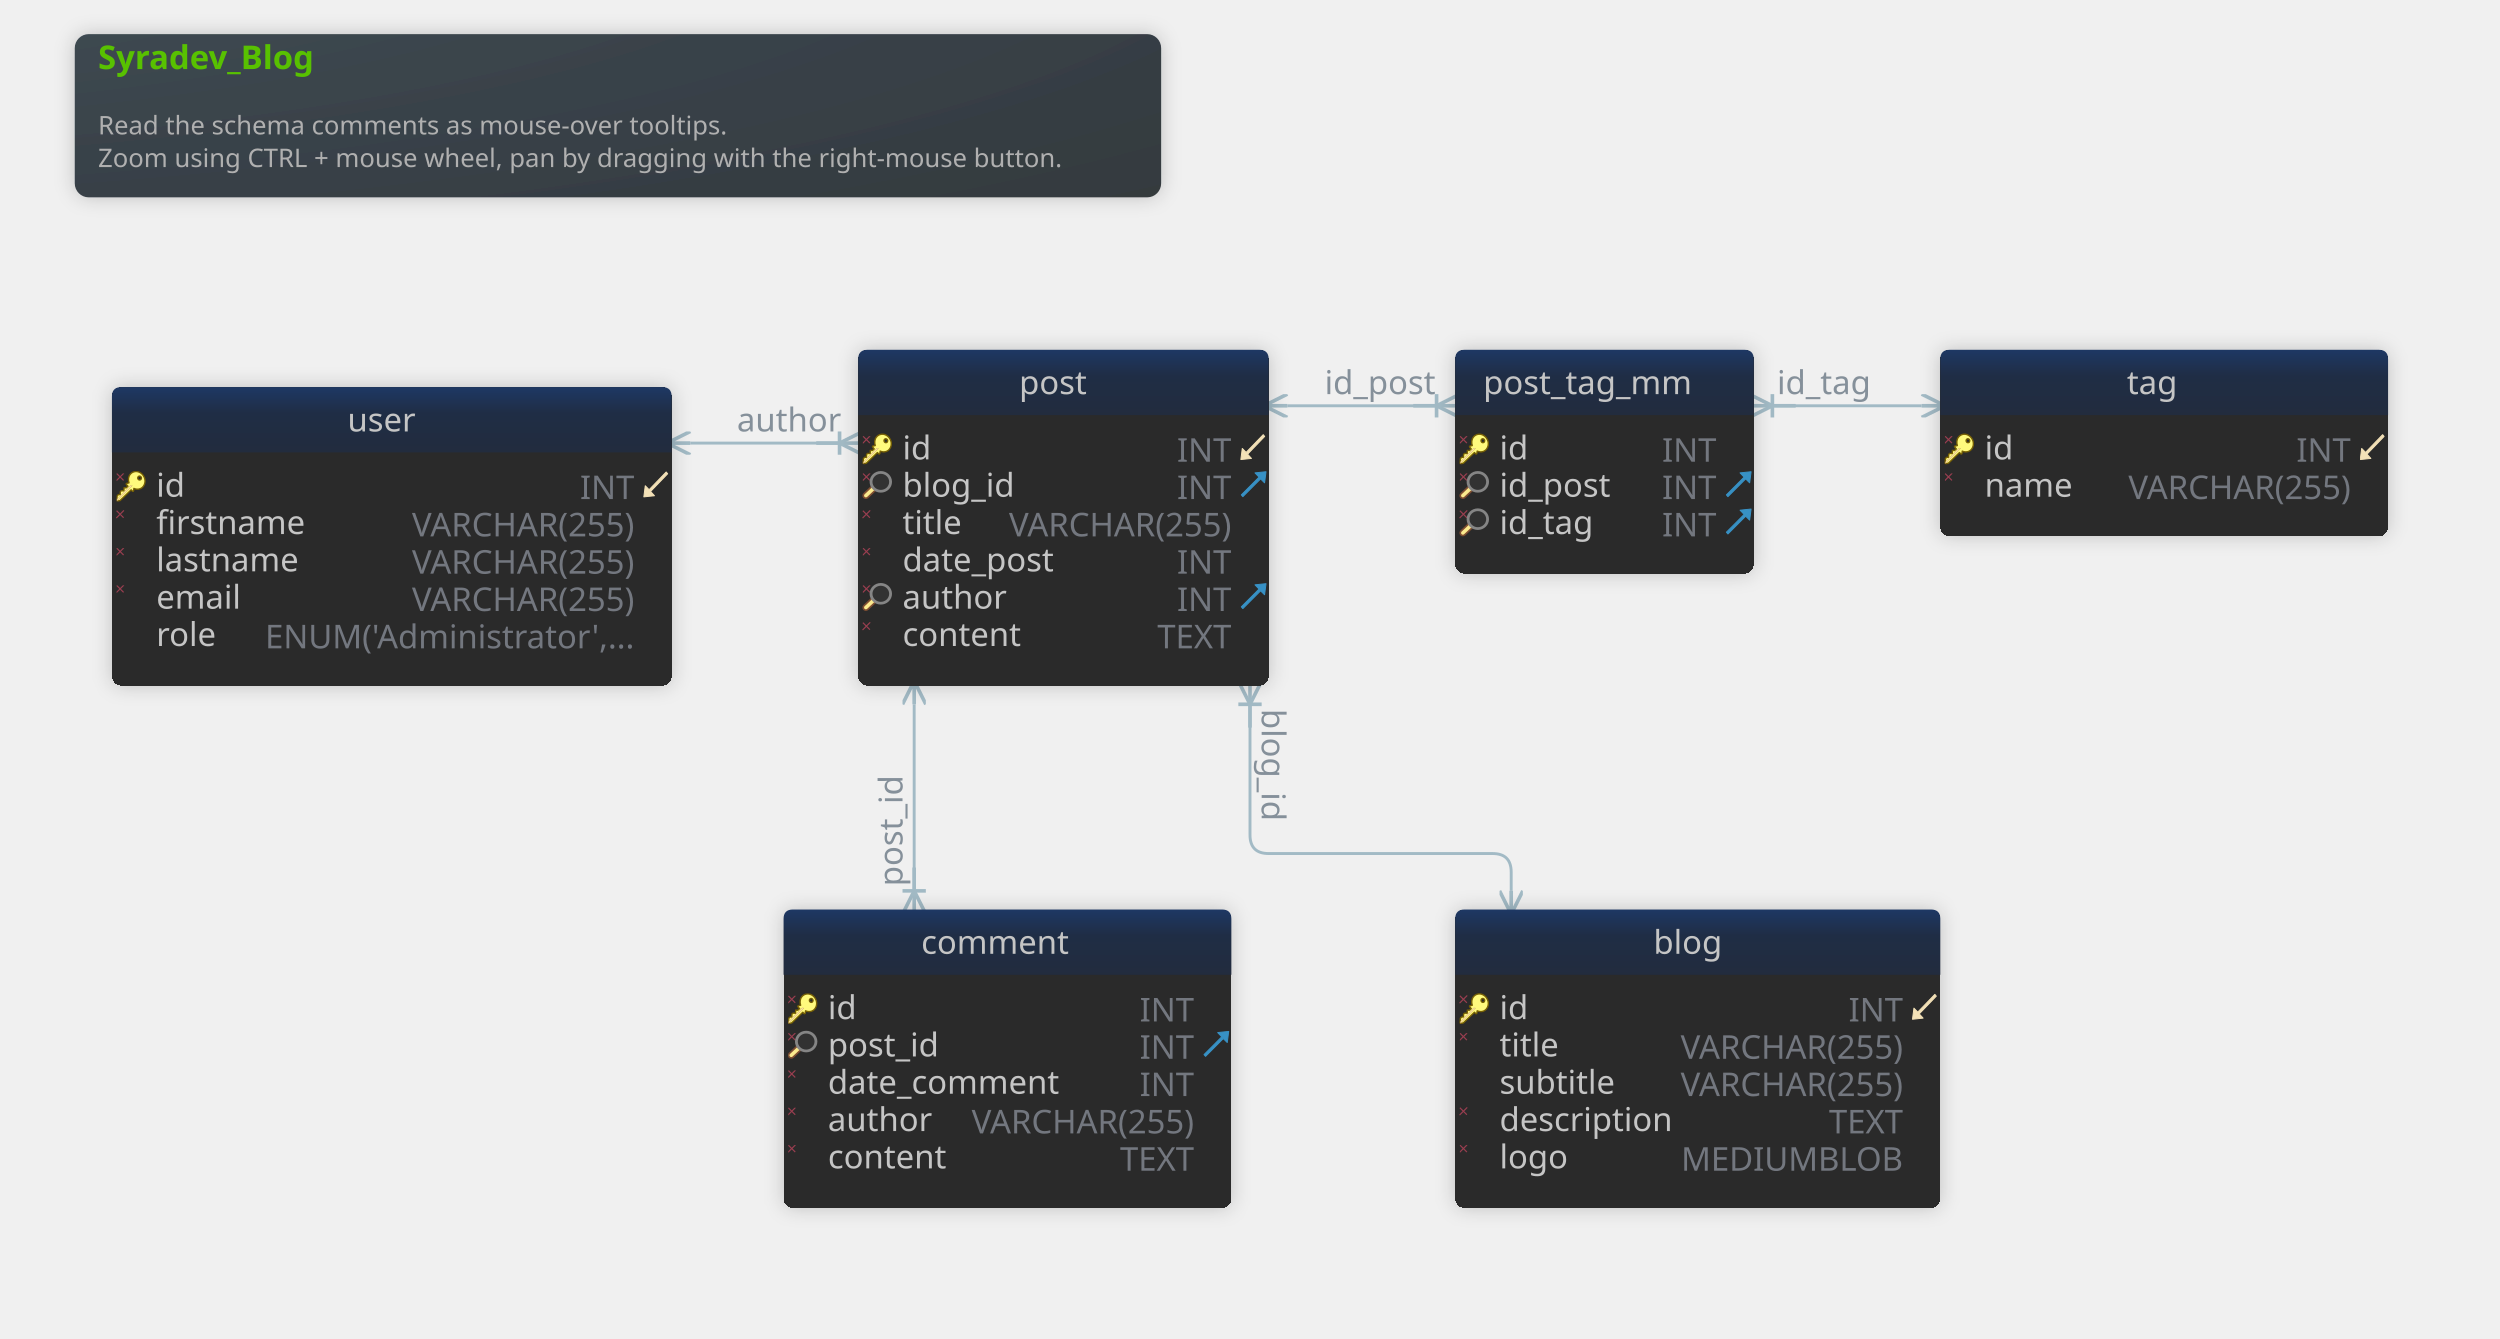
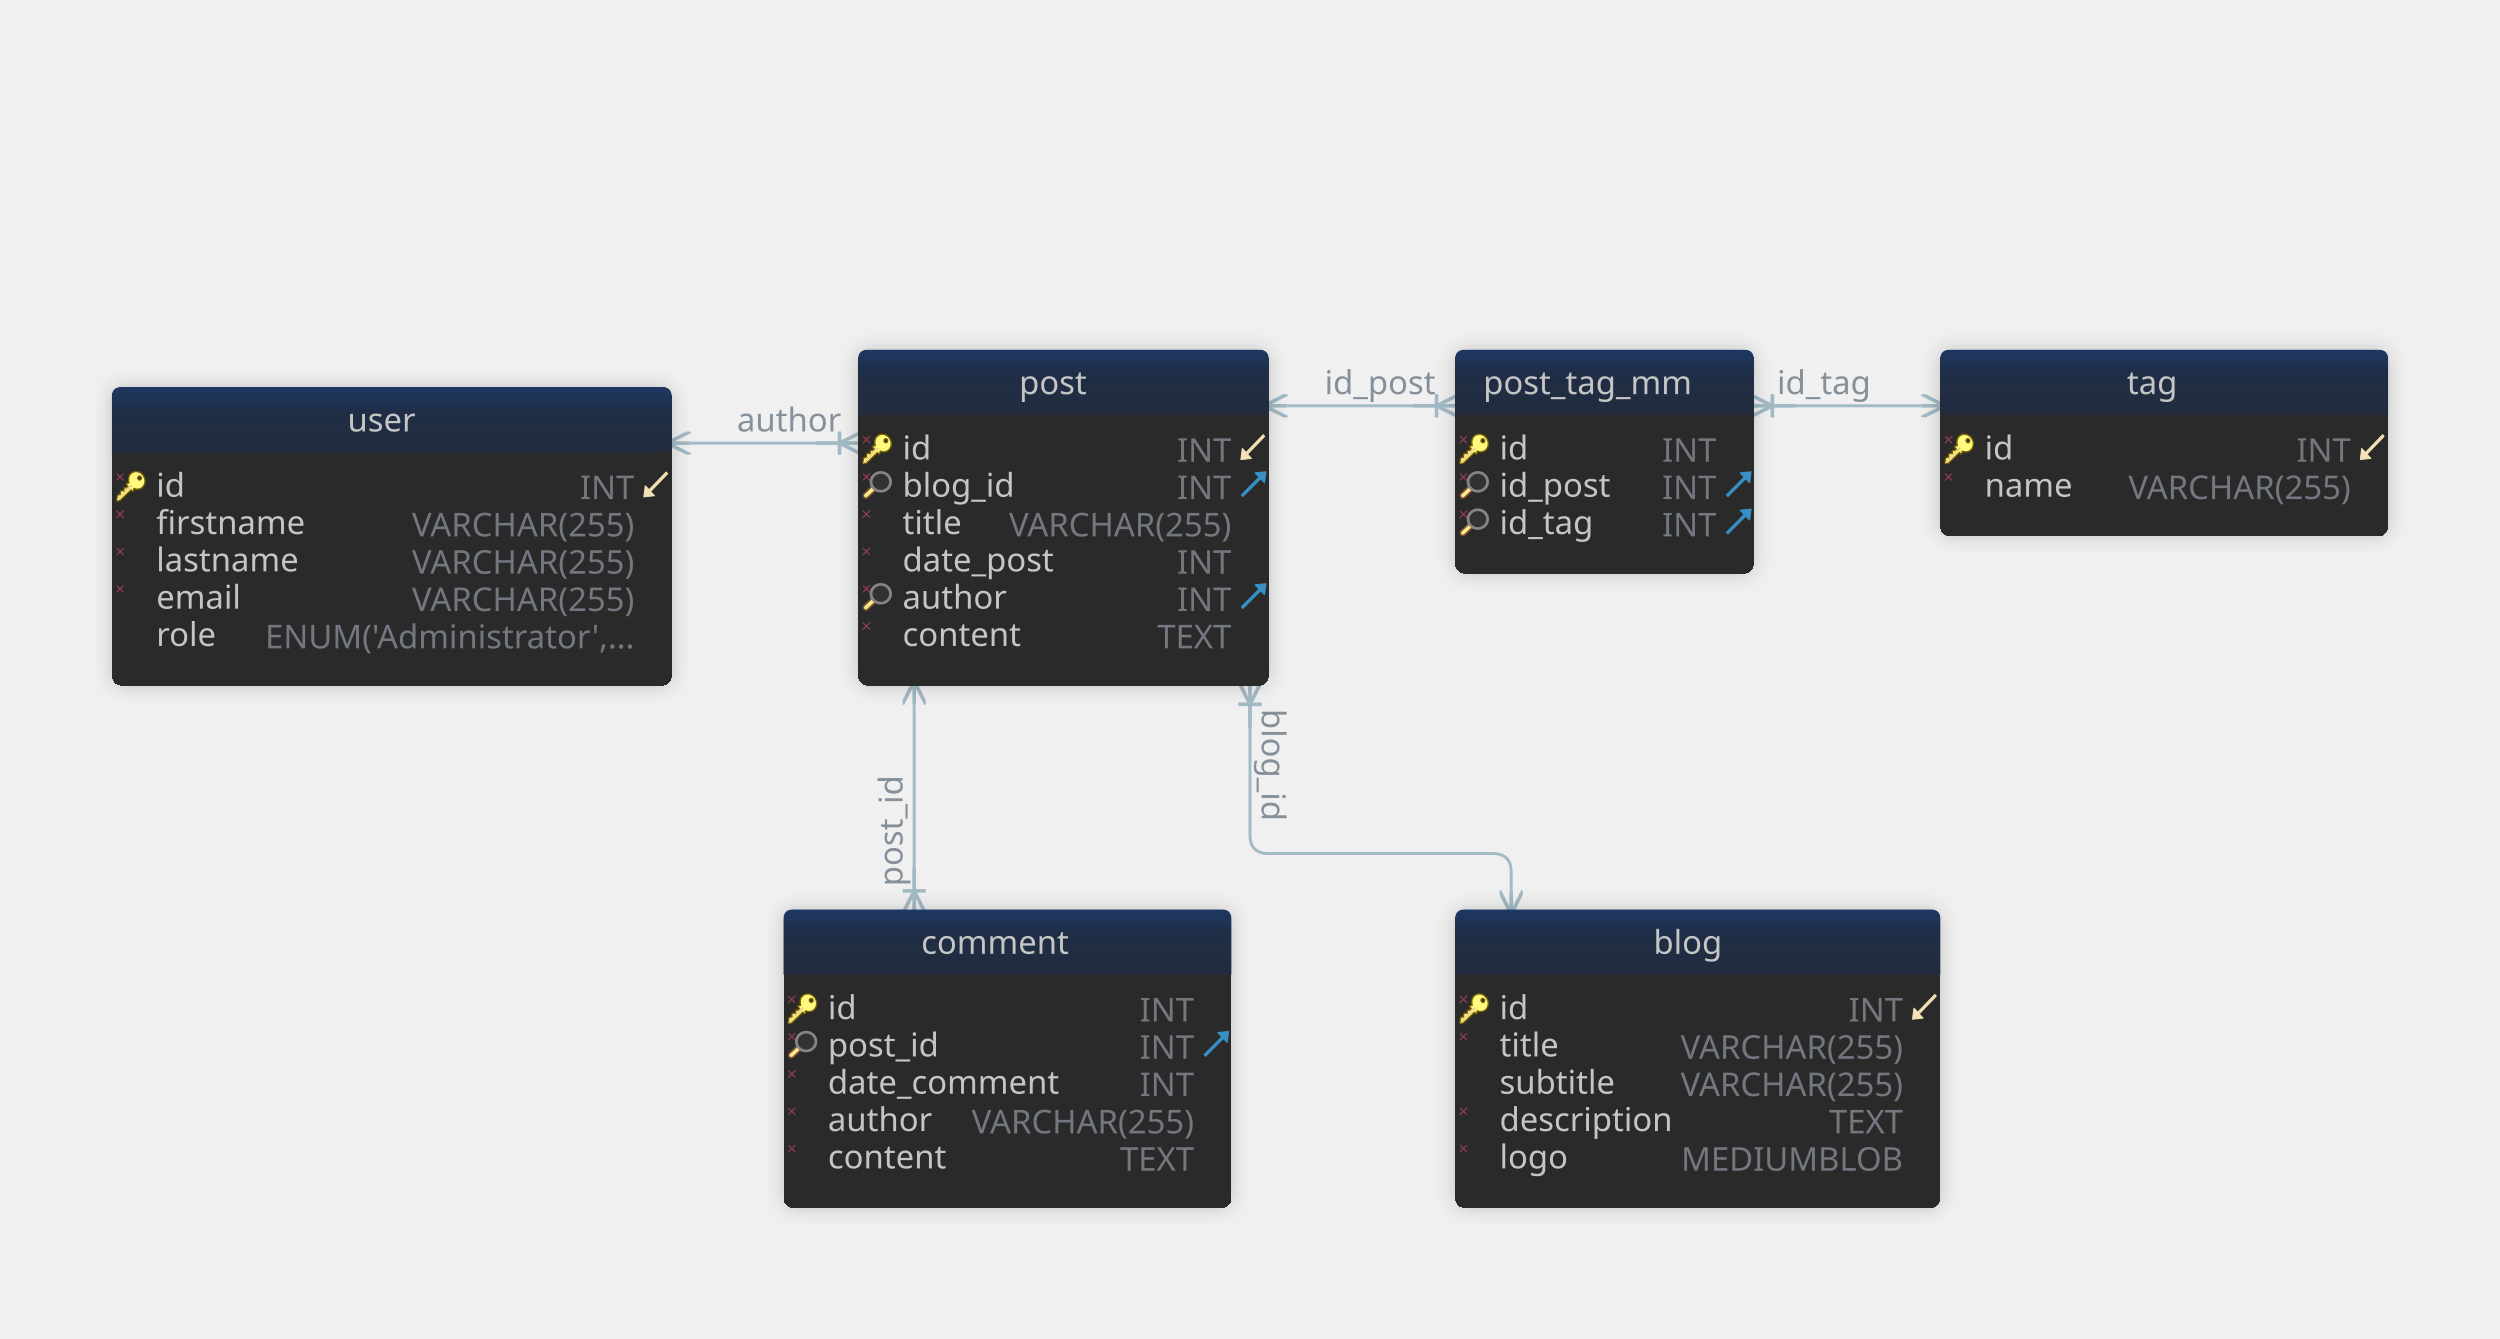
<svg xmlns="http://www.w3.org/2000/svg" xmlns:xlink="http://www.w3.org/1999/xlink" width="1072" height="574" viewBox="0 0 1072 574" version="1.1" id="svg692">
  <style type="text/css" id="style4">
  text                { fill:#c5c5c5; font-family: System, 'Trebuchet MS', Dialog; font-size:14.083px; }
  a text:hover        { fill:#ffffff; text-shadow: 0px 0px 6px #d0ce00; font-size:13px; }
  text.highlight      { fill:#e79a33; text-shadow: 0px 0px 4px #674210; font-size:13px; }
  text.white          { fill:#c5c5c5; }
  text.colType        { fill:#737373; }
  text.relName        { fill:#85909a; }
  text.legendTitle    { fill:#58c101; font-weight:bold; }
  text.legendSubTitle { fill:#b0b0b0; font-size:11px; }
  path                { stroke:#a2bac5; stroke-width:1.25; fill:none;}
  path.virtual        { stroke:#a364b5; }
  path.logo           { fill:#b5c8a9;fill-opacity:1;stroke-width:0.3;stroke:#222222; }
  path.dotted         { stroke-dasharray:4,2; }
  path.unhighlight    { stroke-width:10; opacity:0;}
  path.highlight      { stroke-width:3; stroke:#6db3d6; opacity:0.6;}
  path.line           { stroke-width:5; stroke-linecap:round; stroke-linejoin:round; }
  rect.entity         { fill:#2a2b2c; stroke-width:0;shape-rendering:crispEdges; filter:url(#shadow); }
  line.delim          { stroke-width:1; shape-rendering:crispEdges; }
  line.topLine        { stroke-width:3px; shape-rendering:crispEdges; }
  text.callout        { fill:#dfe0c5; font-family: System, 'Trebuchet MS', Dialog; font-size:14.625px; }
  rect.callout        { fill:url(#calloutGradient); stroke:#3f3f3f; stroke-width:0.5; }
  text.grp            { fill:#8a8a8a; }
  rect.grp            { stroke:#a1a1a1; stroke-width:1.7; opacity:0.75; }
  path.bgPattern      { fill:none;fill-opacity:1;stroke-width:0.6;stroke:#3b3c3d; }
  path.eval           { fill:#44484b;stroke-width:0.6;stroke:#5a5c5f; }
  rect.palpable       { fill:#504d41; }
</style>
  <defs id="defs161">
    <pattern id="layoutBgA" width="60" height="34.64" patternUnits="userSpaceOnUse">
      <path class="bgPattern" d="M 0 17.32 L 10 0 L 30 0 L 40 17.326 L 30 34.64 L 10 34.64 Z" id="path6" />
      <path class="bgPattern" d="M 40 17.32 L 60 17.32 Z" id="path8" />
    </pattern>
    <pattern id="layoutBgEval" width="300" height="300" x="0" y="0" patternUnits="userSpaceOnUse">
      <path class="eval" d="m 62.012,91.267 c 3.536,3.175 2.263,8.706 -1.638,11.015 -3.595,5.842 -6.347,-2.893 -9.715,-4.654 -5.609,-2.839 2.051,-6.68 4.77,-8.319 2.335,-0.724 4.935,0.312 6.583,1.958 z m -2.72,2.539 c -2.698,-3.518 -9.283,1.269 -3.696,3.569 2.765,5.606 7.053,-0.562 3.696,-3.569 z" id="path11" />
      <path class="eval" d="m 72.259,84.625 c 4.108,3.143 -0.737,6.895 -1.995,8.324 -3.587,5.561 -6.495,-4.197 -10.078,-5.582 -4.443,-1.089 1.349,-7.249 2.504,-2.503 2.465,4.517 2.304,-3.707 6.291,-1.996 1.28,0.138 2.411,0.865 3.278,1.758 z m -2.646,2.323 c -4.797,-3.078 -2.811,6.306 0.515,1.991 0.296,-0.689 0.012,-1.493 -0.515,-1.991 z" id="path13" />
      <path class="eval" d="m 78.231,79.437 c 4.142,3.027 -2.02,10.435 -3.451,5.477 3.306,-5.248 -9.186,-2.22 -5.806,-8.777 -0.544,-3.93 6.798,-2.102 3.386,0.245 -0.181,2.916 4.637,1.019 5.871,3.054 z" id="path15" />
      <path class="eval" d="m 82.745,72.597 c -4.902,1.927 1.146,6.286 2.56,2.226 6.218,3.539 -6.64,8.417 -7.59,1.997 -2.244,-2.915 4.027,-10.149 5.031,-4.223 z" id="path17" />
      <path class="eval" d="m 90.727,64.259 c 1.584,1.69 3.321,3.27 4.813,5.026 -2.536,6.85 -6.446,-5.919 -8.388,-0.167 0.783,2.034 5.877,3.752 2.671,5.711 -3.315,1.519 -5.782,-5.158 -8.859,-6.781 -4.23,-1.14 1.51,-7.074 2.586,-2.386 3.141,5.495 1.841,-5.598 7.177,-1.404 z" id="path19" />
      <path class="eval" d="m 99.622,58.374 c 1.493,1.955 -6.282,7.025 -0.885,4.74 0.386,-4.434 6.132,-1.133 2.176,1.618 -4.421,6.127 -13.667,-3.152 -7.058,-7.137 1.785,-1.119 4.348,-0.743 5.768,0.778 z m -2.901,1.897 c -3.608,-2.209 -2.28,5.008 -0.126,0.33 z" id="path21" />
      <path class="eval" d="m 115.18,50.57 c -1.617,5.202 -4.62,-0.365 -7.016,-1.75 -4.41,2.123 4.896,4.914 1.896,7.018 -2.481,3.878 -4.114,-4.061 -7.012,-2.639 -1.763,3.107 7.284,6.252 0.873,7.876 -1.745,-2.957 -9.055,-5.611 -3.95,-8.661 1.696,1.897 1.77,-5.435 5.347,-3.072 -0.44,-5.475 6.12,-4.951 7.785,-0.815 0.691,0.682 1.396,1.351 2.077,2.043 z" id="path23" />
      <path class="eval" d="m 120.549,39.417 c 2.507,1.334 4.805,4.942 0.75,5.297 -0.464,1.899 -5.254,5.603 -8.017,1.815 -3.873,-2.809 -0.068,-7.604 2.304,-8.134 1.679,-3.853 3.167,-1.199 4.963,1.021 z m -2.246,2.176 c -4.805,-2.992 -3.09,6.38 0.424,2.036 0.331,-0.678 0.121,-1.526 -0.424,-2.036 z" id="path25" />
      <path class="eval" d="m 128.508,24.068 c -5.104,3.036 3.205,6.383 5.059,9.45 -0.919,2.959 -4.065,3.651 -5.347,0.266 -2.257,-2.089 -4.657,-6.949 -7.07,-2.585 -4.718,-3.764 3.812,-5.812 5.124,-9.226 0.757,0.677 1.386,1.499 2.234,2.095 z" id="path27" />
      <path class="eval" d="m 137.144,22.3 c -3.096,2.26 0.715,4.412 1.99,6.436 -3.09,5.08 -5.914,-2.986 -8.921,-4.095 1.444,-3.22 3.35,-1.336 4.272,-4.411 0.978,-0.894 1.75,1.871 2.659,2.07 z" id="path29" />
      <path class="eval" d="m 136.851,14.89 c 2.316,5.284 -7.18,1.772 -1.297,-0.475 l 0.711,0.09 z m 4.867,5.317 c 2.569,1.44 4.265,4.725 0.307,5.234 -1.566,-3.099 -9.517,-5.749 -3.645,-8.634 1.177,0.325 2.154,2.591 3.338,3.4 z" id="path31" />
      <path class="eval" d="m 149.956,11.976 c 2.507,1.334 4.805,4.942 0.75,5.297 -0.464,1.899 -5.254,5.603 -8.017,1.815 -3.873,-2.809 -0.068,-7.604 2.304,-8.134 1.679,-3.853 3.167,-1.199 4.963,1.021 z m -2.246,2.176 c -4.805,-2.992 -3.09,6.38 0.424,2.036 0.331,-0.678 0.121,-1.526 -0.424,-2.036 z" id="path33" />
      <path class="eval" d="m 153.261,7.538 c 2.605,1.58 6.04,5.944 1.081,6.05 -2.533,-3.232 -7.203,-6.43 -8.847,-9.458 1.891,-2.866 3.785,-2.248 5.385,0.893 0.78,0.85 1.572,1.691 2.381,2.515 z" id="path35" />
    </pattern>
    <linearGradient id="groupUnderTitleLine" x1="0%" y1="0%" x2="100%" y2="0%">
      <stop offset="0%" stop-color="#7a7a7a" stop-opacity="0.9" id="stop38" />
      <stop offset="100%" stop-color="7a7a7a" stop-opacity="0" id="stop40" />
    </linearGradient>
    <radialGradient id="calloutGradient" cx="25%" cy="20%" r="80%" fx="10%" fy="10%">
      <stop offset="0%" stop-color="#64450d" id="stop43" />
      <stop offset="100%" stop-color="#473619" id="stop45" />
    </radialGradient>
    <filter id="shadow" width="2.2" height="2.6" x="-0.6" y="-0.8">
      <feOffset result="offOut" in="SourceGraphic" dx="0" dy="0" id="feOffset48" />
      <feColorMatrix result="matrixOut" in="offOut" values="0.1 0 0 0 0 0 0.1 0 0 0 0 0 0.1 0 0 0 0 0 0.2 0" id="feColorMatrix50" />
      <feGaussianBlur result="blurOut" in="matrixOut" stdDeviation="4" id="feGaussianBlur52" />
      <feBlend in="SourceGraphic" in2="blurOut" id="feBlend54" mode="normal" />
    </filter>
    <filter id="fkShadow" height="130%">
      <feGaussianBlur in="SourceAlpha" stdDeviation="1.5" id="feGaussianBlur57" />
      <feOffset dx="1.2" dy="1.2" result="offsetblur" id="feOffset59" />
      <feMerge id="feMerge65">
        <feMergeNode id="feMergeNode61" />
        <feMergeNode in="SourceGraphic" id="feMergeNode63" />
      </feMerge>
    </filter>
    <radialGradient id="legendGradient" cx="-86.899" cy="-83.143" r="410.083" gradientTransform="scale(2.253203,0.4438127)" fx="-86.899" fy="-83.143" gradientUnits="userSpaceOnUse">
      <stop offset="0%" stop-color="#42505b" stop-opacity="1" id="stop68" />
      <stop offset="100%" stop-color="#33393d" stop-opacity="1" id="stop70" />
    </radialGradient>
    <symbol id="calloutArrowDown">
      <path d="M 0,0 L 8,12 L 16,0 z" style="fill:#f8f6d1;stroke:none; filter: url(#shadow);" id="path73" />
      <path d="M 0,0 L 8,12 L 16,0" style="stroke:#bebdbd; stroke-width:0.5;" id="path75" />
    </symbol>
    <symbol id="calloutArrowUp">
      <path d="M 0,16 L 8,4 L 16,16 z" style="fill:#ffffff; stroke:none; filter: url(#shadow);" id="path78" />
      <path d="M 0,16 L 8,4 L 16,16" style="stroke:#bebdbd; stroke-width:0.5;" id="path80" />
    </symbol>
    <symbol id="pk">
      <g transform="scale(0.99)" id="g87">
        <path style="fill:#fffa7d;stroke:#765f03;stroke-width:0.6;stroke-linecap:round;stroke-linejoin:round;" d="M 9.368,3.57 C 9.103,3.273 9.08,2.763 9.34,2.452 9.545,2.196 9.904,2.098 10.2,2.217 10.534,2.342 10.775,2.707 10.751,3.084 10.737,3.398 10.541,3.699 10.258,3.807 9.967,3.925 9.617,3.842 9.401,3.606 9.389,3.594 9.379,3.582 9.368,3.57 z M 11.227,6.992 C 11.888,6.355 12.293,5.417 12.311,4.442 12.378,2.738 11.249,1.054 9.732,0.448 8.389,-0.128 6.787,0.268 5.892,1.401 5.081,2.384 4.934,3.845 5.364,5.102 L 4.367,5.316 C 4.066,5.368 4.097,5.632 4.257,5.821 L 4.912,6.566 4.154,7.251 3.214,7.216 3.167,8.559 2.041,8.509 1.597,8.93 1.547,10.18 0.756,10.195 0.211,10.759 0.154,11.736 0.072,12.766 c 0.364,0.238 0.79,0.195 1.449,-0.027 L 6.303,8.128 6.822,8.677 C 6.999,8.88 7.3,8.75 7.358,8.502 L 7.494,7.508 c 0.854,0.399 1.83,0.471 2.685,0.143 0.394,-0.141 0.747,-0.37 1.048,-0.66 z" id="path83" />
        <path d="M 6.801,6.31 0.154,13.024 0.216,12.142 6.006,6.268 z" style="fill:#ffe5a5;fill-opacity:1;stroke:#854e31;stroke-width:0.069;stroke-linecap:round;stroke-linejoin:round;stroke-miterlimit:4;stroke-opacity:1;stroke-dasharray:none;stroke-dashoffset:3.003" id="path85" />
      </g>
    </symbol>
    <symbol id="idx1">
      <g transform="scale(0.99)" id="g96">
        <rect width="4" height="4" x="7" y="1" style="fill:#ffff3f;stroke:#e3a23a;stroke-width:0.6;" ry="0.83" id="rect90" />
        <rect width="4" height="4" x="1" y="7" style="fill:#ffff3f;stroke:#e3a23a;stroke-width:0.6;" ry="0.832" id="rect92" />
        <rect width="4" height="4" x="7" y="7" style="fill:#ffff3f;stroke:#e3a23a;stroke-width:0.6;" ry="0.832" id="rect94" />
      </g>
    </symbol>
    <symbol id="idx2">
      <g transform="scale(0.99)" id="g103">
        <rect width="4" height="3" x="6" y="1" style="fill:#7fc8e9;stroke:#2f6f8c;stroke-width:0.6;" ry="0.83" id="rect99" />
        <rect width="7" height="3" x="3" y="6" style="fill:#7fc8e9;stroke:#2f6f8c;stroke-width:0.6;" ry="0.832" id="rect101" />
      </g>
    </symbol>
    <symbol id="unq">
      <g transform="scale(0.99)" id="g112">
        <rect style="fill:#fbea8e;stroke:#7e4d31;stroke-width:0.719;stroke-linecap:round;stroke-linejoin:round;" width="2.29" height="8.43" x="7.48" y="-0.76" ry="1.14" transform="matrix(0.701,0.713,-0.727,0.685,0,0)" id="rect106" />
        <path style="fill:#323232;stroke:#858585;stroke-width:1.2;stroke-linecap:round;stroke-linejoin:round;stroke-miterlimit:4;" d="m 26.04,8.64 a 4.13,4.13 0 1 1 -8.26,0 4.13,4.13 0 1 1 8.26,0 z" transform="matrix(1.025,0,0,0.987,-14.690,-3.862)" id="path108" />
        <text x="5.8" y="7.4" style="font-size:7px;fill:#8a8a8a;" id="text110">U</text>
      </g>
    </symbol>
    <symbol id="idx">
      <g transform="scale(0.99)" id="g119">
        <rect style="fill:#fbea8e;stroke:#7e4d31;stroke-width:0.719;stroke-linecap:round;stroke-linejoin:round;" width="2.29" height="8.43" x="7.48" y="-0.76" ry="1.14" transform="matrix(0.701,0.713,-0.727,0.685,0,0)" id="rect115" />
        <path style="fill:#323232;stroke:#858585;stroke-width:1.2;stroke-linecap:round;stroke-linejoin:round;stroke-miterlimit:4;" d="m 26.04,8.64 a 4.13,4.13 0 1 1 -8.26,0 4.13,4.13 0 1 1 8.26,0 z" transform="matrix(1.025,0,0,0.987,-14.690,-3.862)" id="path117" />
      </g>
    </symbol>
    <symbol id="fk">
      <g transform="scale(0.87)" id="g124">
        <path style="fill:#3791c5;stroke:#3791c5;stroke-width:0.5;stroke-linecap:butt;stroke-linejoin:round;stroke-miterlimit:4;" d="M 12.48,0.33 7.07,0.89 9.067,2.974 0.329,11.731 1.073,12.597 9.811,3.841 11.77,5.78 z" id="path122" />
      </g>
    </symbol>
    <symbol id="ref">
      <g transform="scale(0.87)" id="g129">
        <path style="fill:#f3e1b7;stroke:#f3e1b7;stroke-width:0.5;stroke-linecap:butt;stroke-linejoin:round;stroke-miterlimit:4;" d="M 0.10,12.70 5.31,12.15 3.40,10.06 11.82,1.32 11.11,0.45 2.68,9.19 0.80,7.24 z" id="path127" />
      </g>
    </symbol>
    <symbol id="flag0">
      <g transform="scale(0.92)" id="g134">
        <path style="fill:#b7d0f6;stroke:#404040;stroke-width:0.5;stroke-linecap:butt;stroke-linejoin:round;stroke-miterlimit:4;" d="M 0.12,12.67 0.16,7.22 C 2.59,7.22 4.13,8.78 9.22,4.22 5.68,4.98 2.53,4.50 0.09,1.80 z" id="path132" />
      </g>
    </symbol>
    <symbol id="flag1">
      <g transform="scale(0.92)" id="g139">
        <path style="fill:#f4a393;stroke:#404040;stroke-width:0.5;stroke-linecap:butt;stroke-linejoin:round;stroke-miterlimit:4;" d="M 0.12,12.67 0.16,7.22 C 2.59,7.22 4.13,8.78 9.22,4.22 5.68,4.98 2.53,4.50 0.09,1.80 z" id="path137" />
      </g>
    </symbol>
    <symbol id="flag2">
      <g transform="scale(0.92)" id="g144">
        <path style="fill:#77ec8b;stroke:#404040;stroke-width:0.5;stroke-linecap:butt;stroke-linejoin:round;stroke-miterlimit:4;" d="M 0.12,12.67 0.16,7.22 C 2.59,7.22 4.13,8.78 9.22,4.22 5.68,4.98 2.53,4.50 0.09,1.80 z" id="path142" />
      </g>
    </symbol>
    <symbol id="nn">
      <path style="stroke:#9b3e50;stroke-width:0.5;stroke-linecap:butt;stroke-linejoin:round;stroke-miterlimit:4;" d="M 0,0 3,3 M 0,3 3,0 z" id="path147" />
    </symbol>
    <symbol id="view">
      <g transform="scale(0.99)" id="g158">
        <line x1="12" y1="6" x2="19" y2="0" stroke="gray" stroke-width="0.5" id="line150" />
        <line x1="0" y1="6" x2="7" y2="0" stroke="gray" stroke-width="0.5" id="line152" />
        <circle cx="3" cy="6" r="3" fill="#f9ebbc" stroke="gray" stroke-width="0.5" id="circle154" />
        <circle cx="10" cy="6" r="3" fill="#f9ebbc" stroke="gray" stroke-width="0.5" id="circle156" />
      </g>
    </symbol>
  </defs>
  <defs id="defs225">
    <marker id="src0u" viewBox="0 0 16.00 8.00" refX="8.00" refY="4.00" markerWidth="16.00" markerHeight="8.00" orient="auto">
      <path d="M 0.00,4.00 L 16.00,4.00 z" id="path163" />
      <circle cx="12.00" cy="4.00" r="2.67" style="fill:white;stroke:#5e554d;" id="circle165" />
      <path d="M 4.00,0.00 L 4.00, 8.00 z" id="path167" />
    </marker>
    <marker id="src0" viewBox="0 0 16.00 8.00" refX="8.00" refY="4.00" markerWidth="16.00" markerHeight="8.00" orient="auto">
      <path d="M 0.00,4.00 L 16.00,4.00 z" id="path170" />
      <circle cx="12.00" cy="4.00" r="2.67" style="fill:white;stroke:#5e554d;" id="circle172" />
      <path d="M 0.00,0.00 L 8.00,4.00 L 0.00,8.00" id="path174" />
    </marker>
    <marker id="src1u" viewBox="0 0 16.00 8.00" refX="8.00" refY="4.00" markerWidth="16.00" markerHeight="8.00" orient="auto">
      <path d="M 0.00,4.00 L 16.00,4.00 z" id="path177" />
      <path d="M 8.00,0.00 L 8.00, 8.00 z" id="path179" />
      <path d="M 4.00,0.00 L 4.00, 8.00 z" id="path181" />
    </marker>
    <marker id="src1" viewBox="0 0 16.00 8.00" refX="8.00" refY="4.00" markerWidth="16.00" markerHeight="8.00" orient="auto">
      <path d="M 0.00,4.00 L 16.00,4.00 z" id="path184" />
      <path d="M 8.00,0.00 L 8.00, 8.00 z" id="path186" />
      <path d="M 0.00,0.00 L 8.00,4.00 L 0.00,8.00" id="path188" />
    </marker>
    <marker id="dest0u" viewBox="0 0 16.00 8.00" refX="8.00" refY="4.00" markerWidth="16.00" markerHeight="8.00" orient="auto">
      <path d="M 8.000,4.000 L 16.000,4.000 L 8.000,0.000 L 16.000,4.000 L 8.000,8.000" id="path191" />
    </marker>
    <marker id="dest0" viewBox="0 0 16.00 8.00" refX="8.00" refY="4.00" markerWidth="16.00" markerHeight="8.00" orient="auto">
      <path d="M 0.00,4.00 L 16.00,4.00 z" id="path194" />
      <circle cx="4.00" cy="4.00" r="2.67" style="fill:white;stroke:#5e554d;" id="circle196" />
      <path d="M 16.00,0.00 L 8.00,4.00 L 16.00,8.00" id="path198" />
    </marker>
    <marker id="dest1u" viewBox="0 0 16.00 8.00" refX="8.00" refY="4.00" markerWidth="16.00" markerHeight="8.00" orient="auto">
      <path d="M 8.000,4.000 L 16.000,4.000 L 8.000,0.000 L 16.000,4.000 L 8.000,8.000" id="path201" />
    </marker>
    <marker id="dest1" viewBox="0 0 16.00 8.00" refX="8.00" refY="4.00" markerWidth="16.00" markerHeight="8.00" orient="auto">
      <path d="M 0.00,4.00 L 16.00,4.00 z" id="path204" />
      <path d="M 16.00,0.00 L 8.00,4.00 L 16.00,8.00" id="path206" />
    </marker>
    <marker id="arrow" viewBox="0 0 16.00 8.00" refX="8.00" refY="4.00" markerWidth="16.00" markerHeight="8.00" orient="auto">
      <path d="M 8.000,4.000 L 16.000,4.000 L 8.000,0.000 L 16.000,4.000 L 8.000,8.000" id="path209" />
    </marker>
    <marker id="line_arrow" viewBox="0 0 16.00 8.00" refX="8.00" refY="4.00" markerWidth="16.00" markerHeight="8.00" orient="auto">
      <path d="M 8.000,4.000 L 16.000,4.000 L 8.000,0.000 L 16.000,4.000 L 8.000,8.000" id="path212" />
    </marker>
    <marker id="line_straight" viewBox="0 0 16.00 8.00" refX="8.00" refY="4.00" markerWidth="16.00" markerHeight="8.00" orient="auto">
      <path d="M 0.00,4.00 L 16.00,4.00 z" id="path215" />
    </marker>
    <linearGradient id="tbg_BED3F4" x1="0%" y1="0%" x2="0%" y2="100%">
      <stop offset="0%" stop-color="#1E3864" id="stop218" />
      <stop offset="40%" stop-color="#1F2D45" id="stop220" />
      <stop offset="100%" stop-color="#222C3E" id="stop222" />
    </linearGradient>
  </defs>
-   <g transform="translate(22.05494,4.625564)" id="g249">
-     <rect x="10" y="10" width="465.845" height="70" rx="6" ry="6" style="fill:url(#legendGradient);filter:url(#shadow)" id="rect231" />
-     <text x="20" y="25" class="legendTitle" id="text233">Syradev_Blog</text>
-     <text x="20" y="53" class="legendSubTitle" id="text243">
-       <tspan id="tspan241">Read the schema comments as mouse-over tooltips.</tspan>
-     </text>
-     <text x="20" y="67" class="legendSubTitle" id="text247">
-       <tspan id="tspan245">Zoom using CTRL + mouse wheel, pan by dragging with the right-mouse button.</tspan>
-     </text>
-   </g>
  <g transform="translate(0,110)" id="g690">
    <path id="comment_comment_ibfk_1" transform="translate(8,0)" class="unhighlight" d="M 384,272L 384,192">
      </path>
    <path transform="translate(8,0)" marker-start="url(#src1)" marker-end="url(#dest1u)" d="M 384,272L 384,192" id="path256">
      </path>
    <text x="387" y="270" transform="rotate(270 387,270)" class="relName" id="text258">post_id</text>
    <path id="post_post_ibfk_1" transform="translate(8,0)" class="unhighlight" d="M 528,192L 528,248Q 528,256 536,256L 632,256Q 640,256 640,264L 640,272">
      </path>
    <path transform="translate(8,0)" marker-start="url(#src1)" marker-end="url(#dest1u)" d="M 528,192L 528,248Q 528,256 536,256L 632,256Q 640,256 640,264L 640,272" id="path265">
      </path>
    <text x="541" y="194" transform="rotate(90 541,194)" class="relName" id="text267">blog_id</text>
    <path id="post_post_ibfk_2" transform="translate(8,0)" class="unhighlight" d="M 352,80L 288,80">
      </path>
    <path transform="translate(8,0)" marker-start="url(#src1)" marker-end="url(#dest1u)" d="M 352,80L 288,80" id="path274">
      </path>
    <text x="316" y="75" transform="rotate(0 316,75)" class="relName" id="text276">author</text>
    <path id="post_tag_mm_post_tag_mm_ibfk_1" transform="translate(8,0)" class="unhighlight" d="M 608,64L 544,64">
      </path>
    <path transform="translate(8,0)" marker-start="url(#src1)" marker-end="url(#dest1u)" d="M 608,64L 544,64" id="path283">
      </path>
    <text x="568" y="59" transform="rotate(0 568,59)" class="relName" id="text285">id_post</text>
    <path id="post_tag_mm_post_tag_mm_ibfk_2" transform="translate(8,0)" class="unhighlight" d="M 752,64L 816,64">
      </path>
    <path transform="translate(8,0)" marker-start="url(#src1)" marker-end="url(#dest1u)" d="M 752,64L 816,64" id="path292">
      </path>
    <text x="762" y="59" transform="rotate(0 762,59)" class="relName" id="text294">id_tag</text>
    <rect id="depict_syradev_blog.blog" class="entity" style="stroke:none;" x="624" y="280" width="208" height="128" rx="4" ry="4" />
    <path d="M 624 308 L 624 284 Q 624 280 628 280 L 828 280 Q 832 280 832 284 L 832 308 L624 308 " style="fill:url(#tbg_BED3F4);stroke-width:0;" id="path297" />
    <rect class="entity" x="624" y="280" width="208" height="128" rx="4" ry="4" style="fill:none;stroke:#27282C" id="rect299" />
    <a xlink:href="#syradev_blog.blog" id="a305">
      <text x="709" y="299" id="text301">blog</text>
    </a>
    <use id="use307" x="626" y="317" xlink:href="#nn" />
    <use id="use311" x="626" y="316" xlink:href="#pk">
      </use>
    <a xlink:href="#syradev_blog.blog_id" id="a316">
      <text id="syradev_blog.blog.id" x="643" y="327">id</text>
    </a>
    <text x="816" y="328" text-anchor="end" style="fill:#73777F" id="text318">INT</text>
    <a xlink:href="#syradev_blog.blog.id" id="a324">
      <use id="use320" x="820" y="316" xlink:href="#ref" />
    </a>
    <use id="use326" x="626" y="333" xlink:href="#nn" />
    <a xlink:href="#syradev_blog.blog_title" id="a331">
      <text id="syradev_blog.blog.title" x="643" y="343">title</text>
    </a>
    <text x="816" y="344" text-anchor="end" style="fill:#73777F" id="text333">VARCHAR(255)</text>
    <a xlink:href="#syradev_blog.blog_subtitle" id="a338">
      <text id="syradev_blog.blog.subtitle" x="643" y="359">subtitle</text>
    </a>
    <text x="816" y="360" text-anchor="end" style="fill:#73777F" id="text340">VARCHAR(255)</text>
    <use id="use342" x="626" y="365" xlink:href="#nn" />
    <a xlink:href="#syradev_blog.blog_description" id="a347">
      <text id="syradev_blog.blog.description" x="643" y="375">description</text>
    </a>
    <text x="816" y="376" text-anchor="end" style="fill:#73777F" id="text349">TEXT</text>
    <use id="use351" x="626" y="381" xlink:href="#nn" />
    <a xlink:href="#syradev_blog.blog_logo" id="a356">
      <text id="syradev_blog.blog.logo" x="643" y="391">logo</text>
    </a>
    <text x="816" y="392" text-anchor="end" style="fill:#73777F" id="text358">MEDIUMBLOB</text>
    <rect id="depict_syradev_blog.comment" class="entity" style="stroke:none;" x="336" y="280" width="192" height="128" rx="4" ry="4" />
    <path d="M 336 308 L 336 284 Q 336 280 340 280 L 524 280 Q 528 280 528 284 L 528 308 L336 308 " style="fill:url(#tbg_BED3F4);stroke-width:0;" id="path361" />
    <rect class="entity" x="336" y="280" width="192" height="128" rx="4" ry="4" style="fill:none;stroke:#27282C" id="rect363" />
    <a xlink:href="#syradev_blog.comment" id="a369">
      <text x="395" y="299" id="text365">comment</text>
    </a>
    <use id="use371" x="338" y="317" xlink:href="#nn" />
    <use id="use375" x="338" y="316" xlink:href="#pk">
      </use>
    <a xlink:href="#syradev_blog.comment_id" id="a380">
      <text id="syradev_blog.comment.id" x="355" y="327">id</text>
    </a>
    <text x="512" y="328" text-anchor="end" style="fill:#73777F" id="text382">INT</text>
    <use id="use384" x="338" y="333" xlink:href="#nn" />
    <use id="use388" x="338" y="332" xlink:href="#idx">
      </use>
    <a xlink:href="#syradev_blog.comment_post_id" id="a393">
      <text id="syradev_blog.comment.post_id" x="355" y="343">post_id</text>
    </a>
    <text x="512" y="344" text-anchor="end" style="fill:#73777F" id="text395">INT</text>
    <a xlink:href="#syradev_blog.comment.post_id" id="a401">
      <use id="use397" x="516" y="332" xlink:href="#fk" />
    </a>
    <use id="use403" x="338" y="349" xlink:href="#nn" />
    <a xlink:href="#syradev_blog.comment_date_comment" id="a408">
      <text id="syradev_blog.comment.date_comment" x="355" y="359">date_comment</text>
    </a>
    <text x="512" y="360" text-anchor="end" style="fill:#73777F" id="text410">INT</text>
    <use id="use412" x="338" y="365" xlink:href="#nn" />
    <a xlink:href="#syradev_blog.comment_author" id="a417">
      <text id="syradev_blog.comment.author" x="355" y="375">author</text>
    </a>
    <text x="512" y="376" text-anchor="end" style="fill:#73777F" id="text419">VARCHAR(255)</text>
    <use id="use421" x="338" y="381" xlink:href="#nn" />
    <a xlink:href="#syradev_blog.comment_content" id="a426">
      <text id="syradev_blog.comment.content" x="355" y="391">content</text>
    </a>
    <text x="512" y="392" text-anchor="end" style="fill:#73777F" id="text428">TEXT</text>
    <rect id="depict_syradev_blog.post" class="entity" style="stroke:none;" x="368" y="40" width="176" height="144" rx="4" ry="4" />
    <path d="M 368 68 L 368 44 Q 368 40 372 40 L 540 40 Q 544 40 544 44 L 544 68 L368 68 " style="fill:url(#tbg_BED3F4);stroke-width:0;" id="path431" />
    <rect class="entity" x="368" y="40" width="176" height="144" rx="4" ry="4" style="fill:none;stroke:#27282C" id="rect433" />
    <a xlink:href="#syradev_blog.post" id="a439">
      <text x="437" y="59" id="text435">post</text>
    </a>
    <use id="use441" x="370" y="77" xlink:href="#nn" />
    <use id="use445" x="370" y="76" xlink:href="#pk">
      </use>
    <a xlink:href="#syradev_blog.post_id" id="a450">
      <text id="syradev_blog.post.id" x="387" y="87">id</text>
    </a>
    <text x="528" y="88" text-anchor="end" style="fill:#73777F" id="text452">INT</text>
    <a xlink:href="#syradev_blog.post.id" id="a458">
      <use id="use454" x="532" y="76" xlink:href="#ref" />
    </a>
    <use id="use460" x="370" y="93" xlink:href="#nn" />
    <use id="use464" x="370" y="92" xlink:href="#idx">
      </use>
    <a xlink:href="#syradev_blog.post_blog_id" id="a469">
      <text id="syradev_blog.post.blog_id" x="387" y="103">blog_id</text>
    </a>
    <text x="528" y="104" text-anchor="end" style="fill:#73777F" id="text471">INT</text>
    <a xlink:href="#syradev_blog.post.blog_id" id="a477">
      <use id="use473" x="532" y="92" xlink:href="#fk" />
    </a>
    <use id="use479" x="370" y="109" xlink:href="#nn" />
    <a xlink:href="#syradev_blog.post_title" id="a484">
      <text id="syradev_blog.post.title" x="387" y="119">title</text>
    </a>
    <text x="528" y="120" text-anchor="end" style="fill:#73777F" id="text486">VARCHAR(255)</text>
    <use id="use488" x="370" y="125" xlink:href="#nn" />
    <a xlink:href="#syradev_blog.post_date_post" id="a493">
      <text id="syradev_blog.post.date_post" x="387" y="135">date_post</text>
    </a>
    <text x="528" y="136" text-anchor="end" style="fill:#73777F" id="text495">INT</text>
    <use id="use497" x="370" y="141" xlink:href="#nn" />
    <use id="use501" x="370" y="140" xlink:href="#idx">
      </use>
    <a xlink:href="#syradev_blog.post_author" id="a506">
      <text id="syradev_blog.post.author" x="387" y="151">author</text>
    </a>
    <text x="528" y="152" text-anchor="end" style="fill:#73777F" id="text508">INT</text>
    <a xlink:href="#syradev_blog.post.author" id="a514">
      <use id="use510" x="532" y="140" xlink:href="#fk" />
    </a>
    <use id="use516" x="370" y="157" xlink:href="#nn" />
    <a xlink:href="#syradev_blog.post_content" id="a521">
      <text id="syradev_blog.post.content" x="387" y="167">content</text>
    </a>
    <text x="528" y="168" text-anchor="end" style="fill:#73777F" id="text523">TEXT</text>
    <rect id="depict_syradev_blog.post_tag_mm" class="entity" style="stroke:none;" x="624" y="40" width="128" height="96" rx="4" ry="4" />
    <path d="M 624 68 L 624 44 Q 624 40 628 40 L 748 40 Q 752 40 752 44 L 752 68 L624 68 " style="fill:url(#tbg_BED3F4);stroke-width:0;" id="path526" />
    <rect class="entity" x="624" y="40" width="128" height="96" rx="4" ry="4" style="fill:none;stroke:#27282C" id="rect528" />
    <a xlink:href="#syradev_blog.post_tag_mm" id="a534">
      <text x="636" y="59" id="text530">post_tag_mm</text>
    </a>
    <use id="use536" x="626" y="77" xlink:href="#nn" />
    <use id="use540" x="626" y="76" xlink:href="#pk">
      </use>
    <a xlink:href="#syradev_blog.post_tag_mm_id" id="a545">
      <text id="syradev_blog.post_tag_mm.id" x="643" y="87">id</text>
    </a>
    <text x="736" y="88" text-anchor="end" style="fill:#73777F" id="text547">INT</text>
    <use id="use549" x="626" y="93" xlink:href="#nn" />
    <use id="use553" x="626" y="92" xlink:href="#idx">
      </use>
    <a xlink:href="#syradev_blog.post_tag_mm_id_post" id="a558">
      <text id="syradev_blog.post_tag_mm.id_post" x="643" y="103">id_post</text>
    </a>
    <text x="736" y="104" text-anchor="end" style="fill:#73777F" id="text560">INT</text>
    <a xlink:href="#syradev_blog.post_tag_mm.id_post" id="a566">
      <use id="use562" x="740" y="92" xlink:href="#fk" />
    </a>
    <use id="use568" x="626" y="109" xlink:href="#nn" />
    <use id="use572" x="626" y="108" xlink:href="#idx">
      </use>
    <a xlink:href="#syradev_blog.post_tag_mm_id_tag" id="a577">
      <text id="syradev_blog.post_tag_mm.id_tag" x="643" y="119">id_tag</text>
    </a>
    <text x="736" y="120" text-anchor="end" style="fill:#73777F" id="text579">INT</text>
    <a xlink:href="#syradev_blog.post_tag_mm.id_tag" id="a585">
      <use id="use581" x="740" y="108" xlink:href="#fk" />
    </a>
    <rect id="depict_syradev_blog.tag" class="entity" style="stroke:none;" x="832" y="40" width="192" height="80" rx="4" ry="4" />
    <path d="M 832 68 L 832 44 Q 832 40 836 40 L 1020 40 Q 1024 40 1024 44 L 1024 68 L832 68 " style="fill:url(#tbg_BED3F4);stroke-width:0;" id="path588" />
    <rect class="entity" x="832" y="40" width="192" height="80" rx="4" ry="4" style="fill:none;stroke:#27282C" id="rect590" />
    <a xlink:href="#syradev_blog.tag" id="a596">
      <text x="912" y="59" id="text592">tag</text>
    </a>
    <use id="use598" x="834" y="77" xlink:href="#nn" />
    <use id="use602" x="834" y="76" xlink:href="#pk">
      </use>
    <a xlink:href="#syradev_blog.tag_id" id="a607">
      <text id="syradev_blog.tag.id" x="851" y="87">id</text>
    </a>
    <text x="1008" y="88" text-anchor="end" style="fill:#73777F" id="text609">INT</text>
    <a xlink:href="#syradev_blog.tag.id" id="a615">
      <use id="use611" x="1012" y="76" xlink:href="#ref" />
    </a>
    <use id="use617" x="834" y="93" xlink:href="#nn" />
    <a xlink:href="#syradev_blog.tag_name" id="a622">
      <text id="syradev_blog.tag.name" x="851" y="103">name</text>
    </a>
    <text x="1008" y="104" text-anchor="end" style="fill:#73777F" id="text624">VARCHAR(255)</text>
    <rect id="depict_syradev_blog.user" class="entity" style="stroke:none;" x="48" y="56" width="240" height="128" rx="4" ry="4" />
    <path d="M 48 84 L 48 60 Q 48 56 52 56 L 284 56 Q 288 56 288 60 L 288 84 L48 84 " style="fill:url(#tbg_BED3F4);stroke-width:0;" id="path627" />
    <rect class="entity" x="48" y="56" width="240" height="128" rx="4" ry="4" style="fill:none;stroke:#27282C" id="rect629" />
    <a xlink:href="#syradev_blog.user" id="a635">
      <text x="149" y="75" id="text631">user</text>
    </a>
    <use id="use637" x="50" y="93" xlink:href="#nn" />
    <use id="use641" x="50" y="92" xlink:href="#pk">
      </use>
    <a xlink:href="#syradev_blog.user_id" id="a646">
      <text id="syradev_blog.user.id" x="67" y="103">id</text>
    </a>
    <text x="272" y="104" text-anchor="end" style="fill:#73777F" id="text648">INT</text>
    <a xlink:href="#syradev_blog.user.id" id="a654">
      <use id="use650" x="276" y="92" xlink:href="#ref" />
    </a>
    <use id="use656" x="50" y="109" xlink:href="#nn" />
    <a xlink:href="#syradev_blog.user_firstname" id="a661">
      <text id="syradev_blog.user.firstname" x="67" y="119">firstname</text>
    </a>
    <text x="272" y="120" text-anchor="end" style="fill:#73777F" id="text663">VARCHAR(255)</text>
    <use id="use665" x="50" y="125" xlink:href="#nn" />
    <a xlink:href="#syradev_blog.user_lastname" id="a670">
      <text id="syradev_blog.user.lastname" x="67" y="135">lastname</text>
    </a>
    <text x="272" y="136" text-anchor="end" style="fill:#73777F" id="text672">VARCHAR(255)</text>
    <use id="use674" x="50" y="141" xlink:href="#nn" />
    <a xlink:href="#syradev_blog.user_email" id="a679">
      <text id="syradev_blog.user.email" x="67" y="151">email</text>
    </a>
    <text x="272" y="152" text-anchor="end" style="fill:#73777F" id="text681">VARCHAR(255)</text>
    <a xlink:href="#syradev_blog.user_role" id="a686">
      <text id="syradev_blog.user.role" x="67" y="167">role</text>
    </a>
    <text x="272" y="168" text-anchor="end" style="fill:#73777F" id="text688">ENUM('Administrator',...</text>
  </g>
</svg>
